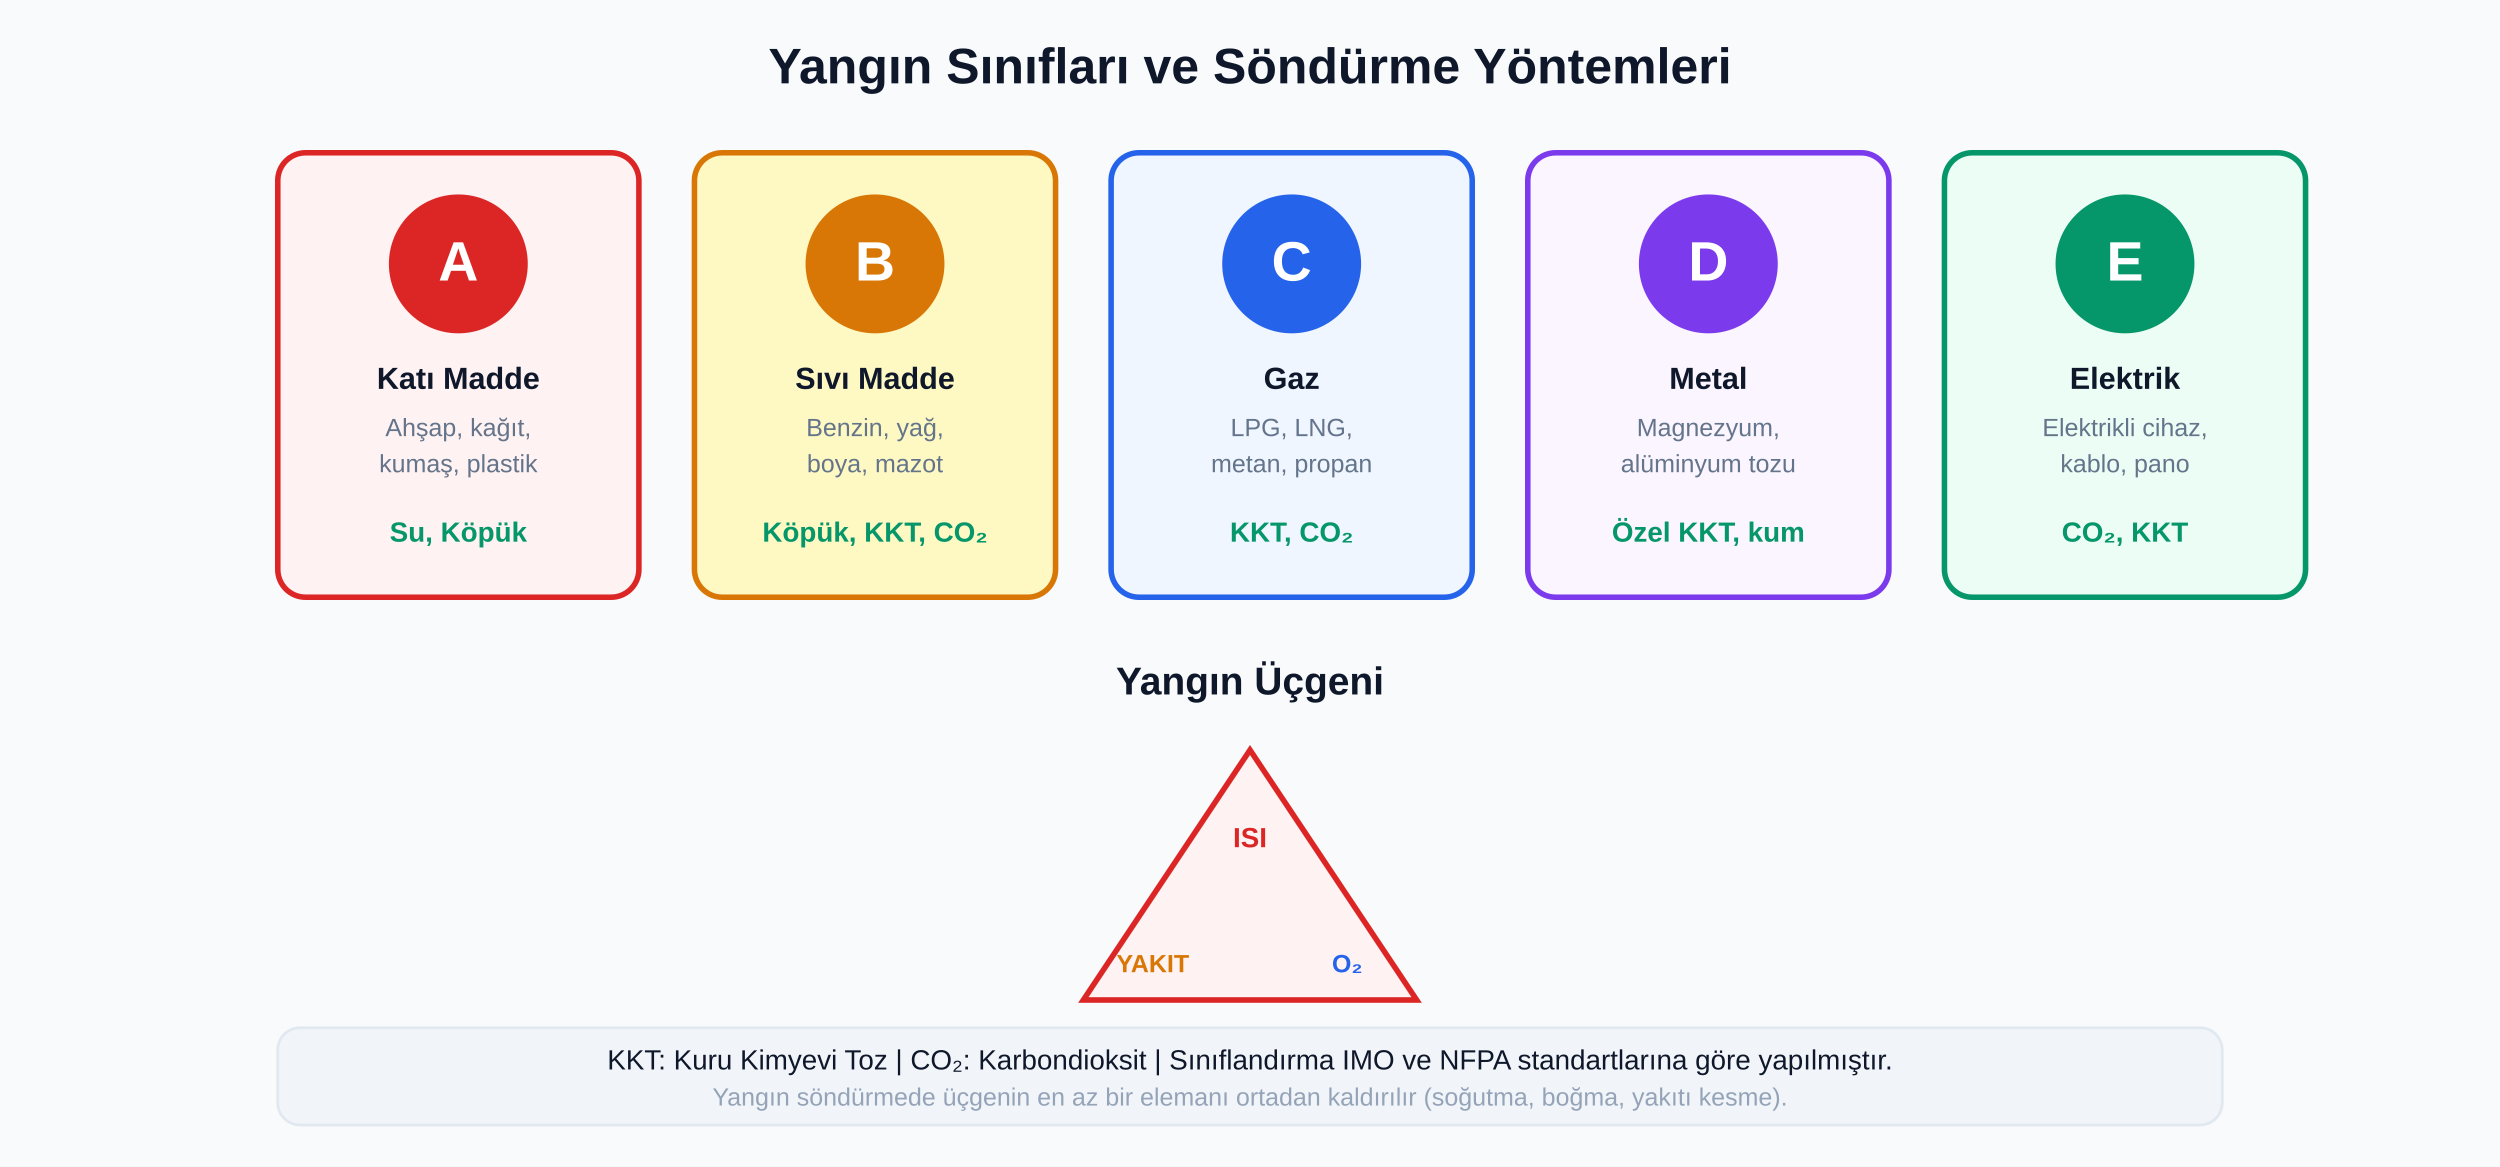
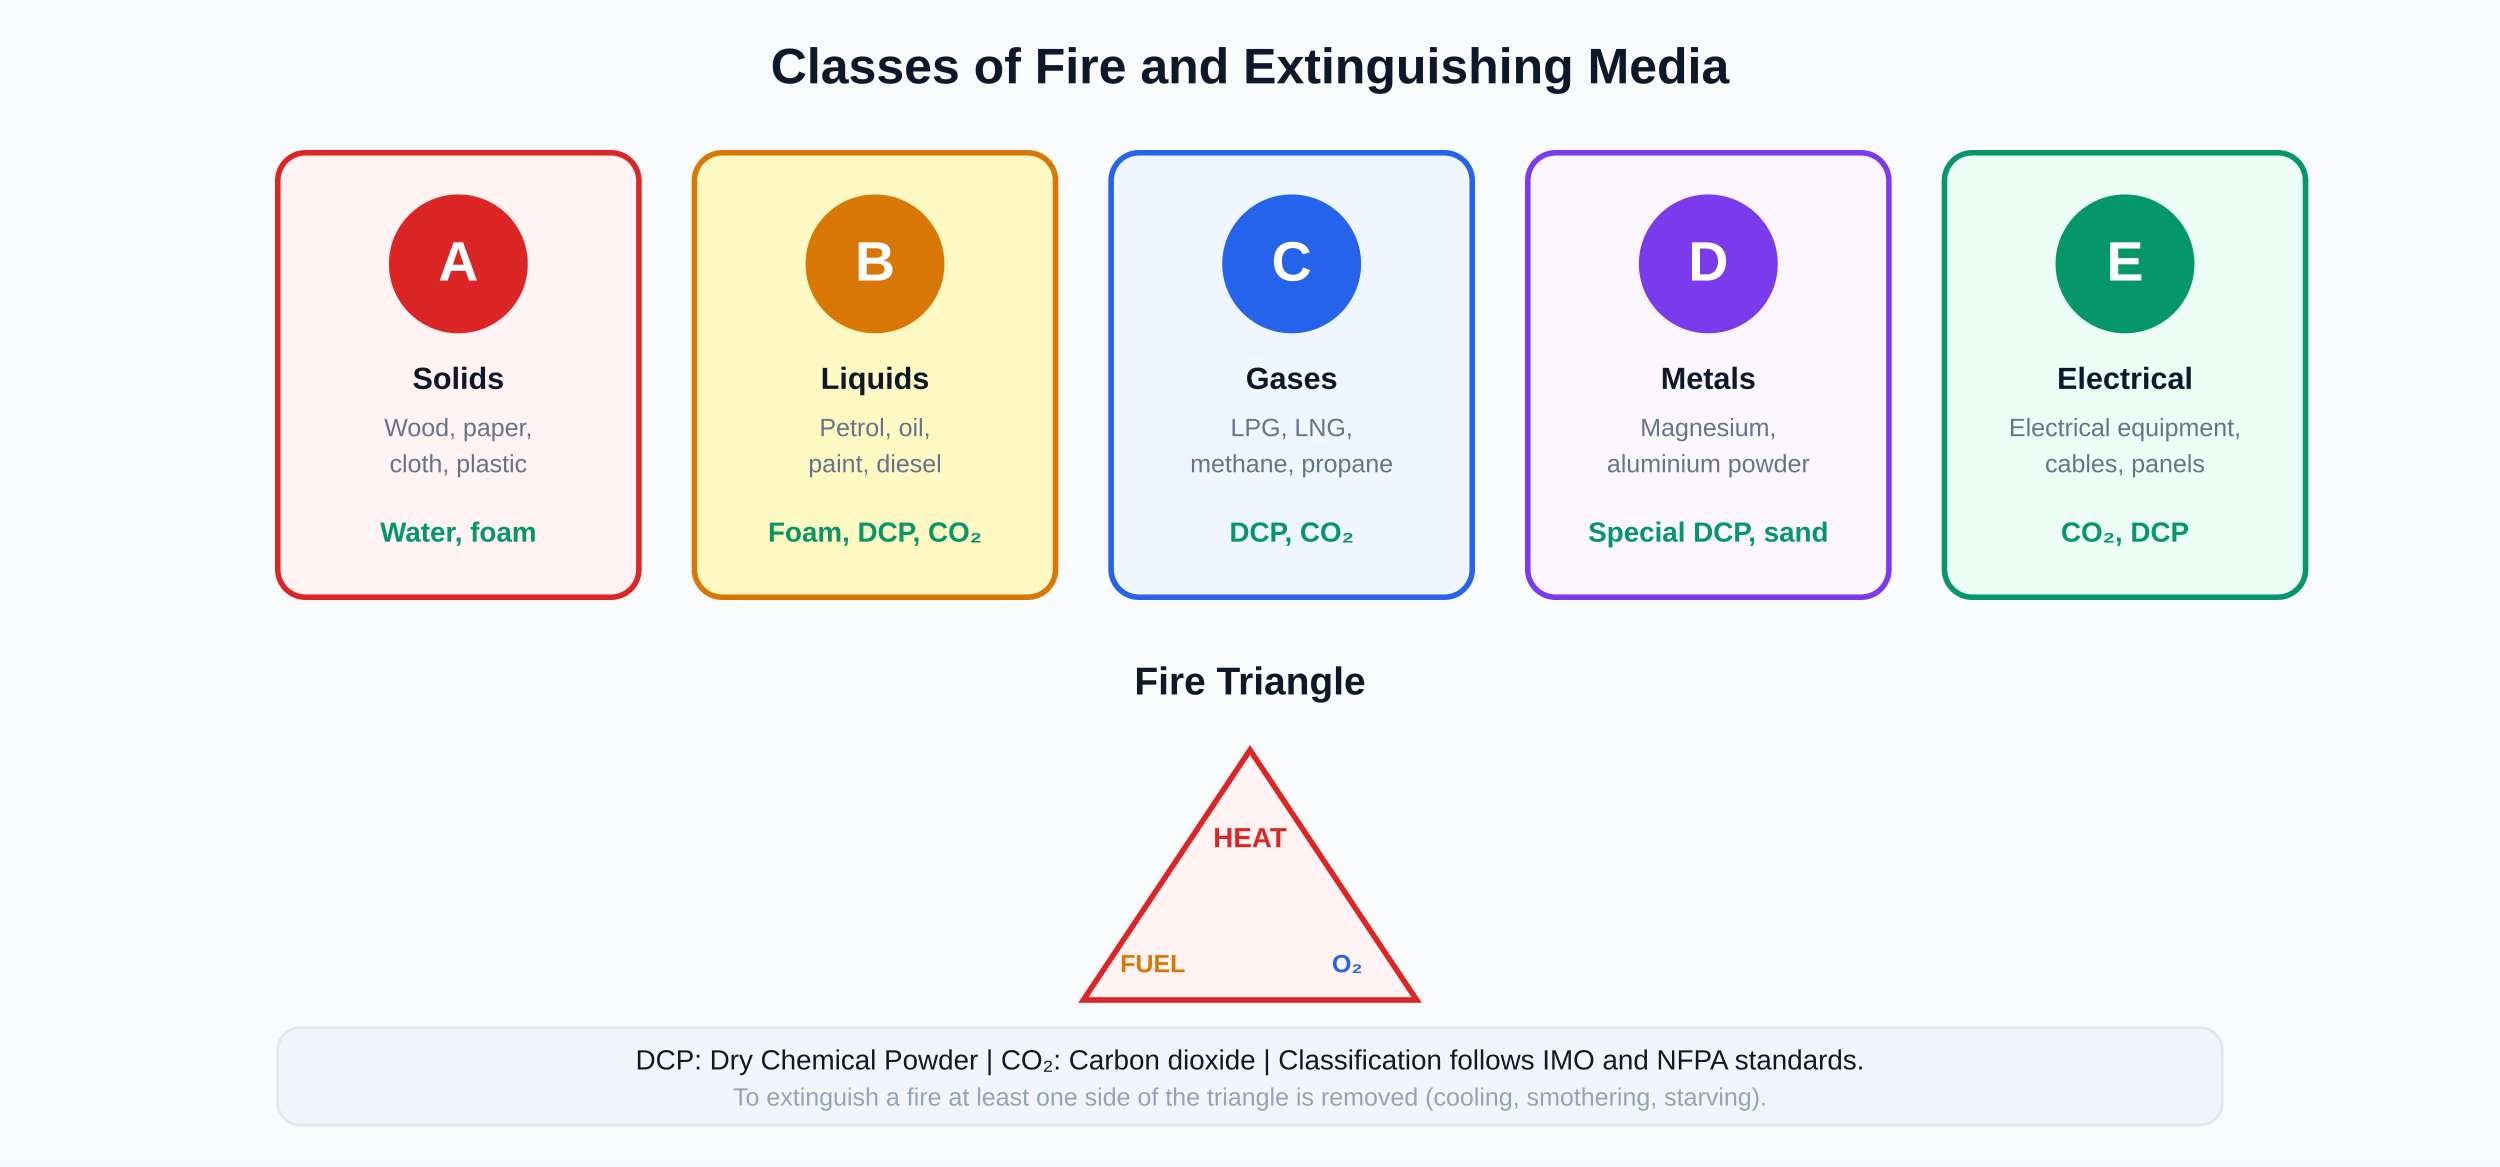
<svg xmlns="http://www.w3.org/2000/svg" width="900" height="420" viewBox="0 0 900 420">
  <rect width="900" height="420" fill="#f8fafc" />
-   <text x="450" y="30" text-anchor="middle" font-size="18" font-weight="bold" fill="#0f172a" font-family="Arial">Yangın Sınıfları ve Söndürme Yöntemleri</text>
+   <text x="450" y="30" text-anchor="middle" font-size="18" font-weight="bold" fill="#0f172a" font-family="Arial">Classes of Fire and Extinguishing Media</text>
  <g transform="translate(100, 55)">
    <rect x="0" y="0" width="130" height="160" rx="10" fill="#fef2f2" stroke="#dc2626" stroke-width="2" />
    <circle cx="65" cy="40" r="25" fill="#dc2626" />
    <text x="65" y="46" text-anchor="middle" font-size="20" font-weight="bold" fill="white" font-family="Arial">A</text>
-     <text x="65" y="85" text-anchor="middle" font-size="11" font-weight="bold" fill="#0f172a" font-family="Arial">Katı Madde</text>
-     <text x="65" y="102" text-anchor="middle" font-size="9" fill="#64748b" font-family="Arial">Ahşap, kağıt,</text>
-     <text x="65" y="115" text-anchor="middle" font-size="9" fill="#64748b" font-family="Arial">kumaş, plastik</text>
-     <text x="65" y="140" text-anchor="middle" font-size="10" font-weight="bold" fill="#059669" font-family="Arial">Su, Köpük</text>
+     <text x="65" y="85" text-anchor="middle" font-size="11" font-weight="bold" fill="#0f172a" font-family="Arial">Solids</text>
+     <text x="65" y="102" text-anchor="middle" font-size="9" fill="#64748b" font-family="Arial">Wood, paper,</text>
+     <text x="65" y="115" text-anchor="middle" font-size="9" fill="#64748b" font-family="Arial">cloth, plastic</text>
+     <text x="65" y="140" text-anchor="middle" font-size="10" font-weight="bold" fill="#059669" font-family="Arial">Water, foam</text>
  </g>
  <g transform="translate(250, 55)">
    <rect x="0" y="0" width="130" height="160" rx="10" fill="#fef9c3" stroke="#d97706" stroke-width="2" />
    <circle cx="65" cy="40" r="25" fill="#d97706" />
    <text x="65" y="46" text-anchor="middle" font-size="20" font-weight="bold" fill="white" font-family="Arial">B</text>
-     <text x="65" y="85" text-anchor="middle" font-size="11" font-weight="bold" fill="#0f172a" font-family="Arial">Sıvı Madde</text>
-     <text x="65" y="102" text-anchor="middle" font-size="9" fill="#64748b" font-family="Arial">Benzin, yağ,</text>
-     <text x="65" y="115" text-anchor="middle" font-size="9" fill="#64748b" font-family="Arial">boya, mazot</text>
-     <text x="65" y="140" text-anchor="middle" font-size="10" font-weight="bold" fill="#059669" font-family="Arial">Köpük, KKT, CO₂</text>
+     <text x="65" y="85" text-anchor="middle" font-size="11" font-weight="bold" fill="#0f172a" font-family="Arial">Liquids</text>
+     <text x="65" y="102" text-anchor="middle" font-size="9" fill="#64748b" font-family="Arial">Petrol, oil,</text>
+     <text x="65" y="115" text-anchor="middle" font-size="9" fill="#64748b" font-family="Arial">paint, diesel</text>
+     <text x="65" y="140" text-anchor="middle" font-size="10" font-weight="bold" fill="#059669" font-family="Arial">Foam, DCP, CO₂</text>
  </g>
  <g transform="translate(400, 55)">
    <rect x="0" y="0" width="130" height="160" rx="10" fill="#eff6ff" stroke="#2563eb" stroke-width="2" />
    <circle cx="65" cy="40" r="25" fill="#2563eb" />
    <text x="65" y="46" text-anchor="middle" font-size="20" font-weight="bold" fill="white" font-family="Arial">C</text>
-     <text x="65" y="85" text-anchor="middle" font-size="11" font-weight="bold" fill="#0f172a" font-family="Arial">Gaz</text>
+     <text x="65" y="85" text-anchor="middle" font-size="11" font-weight="bold" fill="#0f172a" font-family="Arial">Gases</text>
    <text x="65" y="102" text-anchor="middle" font-size="9" fill="#64748b" font-family="Arial">LPG, LNG,</text>
-     <text x="65" y="115" text-anchor="middle" font-size="9" fill="#64748b" font-family="Arial">metan, propan</text>
-     <text x="65" y="140" text-anchor="middle" font-size="10" font-weight="bold" fill="#059669" font-family="Arial">KKT, CO₂</text>
+     <text x="65" y="115" text-anchor="middle" font-size="9" fill="#64748b" font-family="Arial">methane, propane</text>
+     <text x="65" y="140" text-anchor="middle" font-size="10" font-weight="bold" fill="#059669" font-family="Arial">DCP, CO₂</text>
  </g>
  <g transform="translate(550, 55)">
    <rect x="0" y="0" width="130" height="160" rx="10" fill="#faf5ff" stroke="#7c3aed" stroke-width="2" />
    <circle cx="65" cy="40" r="25" fill="#7c3aed" />
    <text x="65" y="46" text-anchor="middle" font-size="20" font-weight="bold" fill="white" font-family="Arial">D</text>
-     <text x="65" y="85" text-anchor="middle" font-size="11" font-weight="bold" fill="#0f172a" font-family="Arial">Metal</text>
-     <text x="65" y="102" text-anchor="middle" font-size="9" fill="#64748b" font-family="Arial">Magnezyum,</text>
-     <text x="65" y="115" text-anchor="middle" font-size="9" fill="#64748b" font-family="Arial">alüminyum tozu</text>
-     <text x="65" y="140" text-anchor="middle" font-size="10" font-weight="bold" fill="#059669" font-family="Arial">Özel KKT, kum</text>
+     <text x="65" y="85" text-anchor="middle" font-size="11" font-weight="bold" fill="#0f172a" font-family="Arial">Metals</text>
+     <text x="65" y="102" text-anchor="middle" font-size="9" fill="#64748b" font-family="Arial">Magnesium,</text>
+     <text x="65" y="115" text-anchor="middle" font-size="9" fill="#64748b" font-family="Arial">aluminium powder</text>
+     <text x="65" y="140" text-anchor="middle" font-size="10" font-weight="bold" fill="#059669" font-family="Arial">Special DCP, sand</text>
  </g>
  <g transform="translate(700, 55)">
    <rect x="0" y="0" width="130" height="160" rx="10" fill="#ecfdf5" stroke="#059669" stroke-width="2" />
    <circle cx="65" cy="40" r="25" fill="#059669" />
    <text x="65" y="46" text-anchor="middle" font-size="20" font-weight="bold" fill="white" font-family="Arial">E</text>
-     <text x="65" y="85" text-anchor="middle" font-size="11" font-weight="bold" fill="#0f172a" font-family="Arial">Elektrik</text>
-     <text x="65" y="102" text-anchor="middle" font-size="9" fill="#64748b" font-family="Arial">Elektrikli cihaz,</text>
-     <text x="65" y="115" text-anchor="middle" font-size="9" fill="#64748b" font-family="Arial">kablo, pano</text>
-     <text x="65" y="140" text-anchor="middle" font-size="10" font-weight="bold" fill="#059669" font-family="Arial">CO₂, KKT</text>
+     <text x="65" y="85" text-anchor="middle" font-size="11" font-weight="bold" fill="#0f172a" font-family="Arial">Electrical</text>
+     <text x="65" y="102" text-anchor="middle" font-size="9" fill="#64748b" font-family="Arial">Electrical equipment,</text>
+     <text x="65" y="115" text-anchor="middle" font-size="9" fill="#64748b" font-family="Arial">cables, panels</text>
+     <text x="65" y="140" text-anchor="middle" font-size="10" font-weight="bold" fill="#059669" font-family="Arial">CO₂, DCP</text>
  </g>
  <g transform="translate(450, 250)">
-     <text x="0" y="0" text-anchor="middle" font-size="14" font-weight="bold" fill="#0f172a" font-family="Arial">Yangın Üçgeni</text>
+     <text x="0" y="0" text-anchor="middle" font-size="14" font-weight="bold" fill="#0f172a" font-family="Arial">Fire Triangle</text>
    <path d="M0 20 L60 110 L-60 110 Z" fill="#fef2f2" stroke="#dc2626" stroke-width="2" />
-     <text x="0" y="55" text-anchor="middle" font-size="10" font-weight="bold" fill="#dc2626" font-family="Arial">ISI</text>
-     <text x="-35" y="100" text-anchor="middle" font-size="9" font-weight="bold" fill="#d97706" font-family="Arial">YAKIT</text>
+     <text x="0" y="55" text-anchor="middle" font-size="10" font-weight="bold" fill="#dc2626" font-family="Arial">HEAT</text>
+     <text x="-35" y="100" text-anchor="middle" font-size="9" font-weight="bold" fill="#d97706" font-family="Arial">FUEL</text>
    <text x="35" y="100" text-anchor="middle" font-size="9" font-weight="bold" fill="#2563eb" font-family="Arial">O₂</text>
  </g>
  <rect x="100" y="370" width="700" height="35" rx="8" fill="#f1f5f9" stroke="#e2e8f0" stroke-width="1" />
-   <text x="450" y="385" text-anchor="middle" font-size="10" fill="#0f172a" font-family="Arial">KKT: Kuru Kimyevi Toz | CO₂: Karbondioksit | Sınıflandırma IMO ve NFPA standartlarına göre yapılmıştır.</text>
-   <text x="450" y="398" text-anchor="middle" font-size="9" fill="#94a3b8" font-family="Arial">Yangın söndürmede üçgenin en az bir elemanı ortadan kaldırılır (soğutma, boğma, yakıtı kesme).</text>
+   <text x="450" y="385" text-anchor="middle" font-size="10" fill="#0f172a" font-family="Arial">DCP: Dry Chemical Powder | CO₂: Carbon dioxide | Classification follows IMO and NFPA standards.</text>
+   <text x="450" y="398" text-anchor="middle" font-size="9" fill="#94a3b8" font-family="Arial">To extinguish a fire at least one side of the triangle is removed (cooling, smothering, starving).</text>
</svg>
